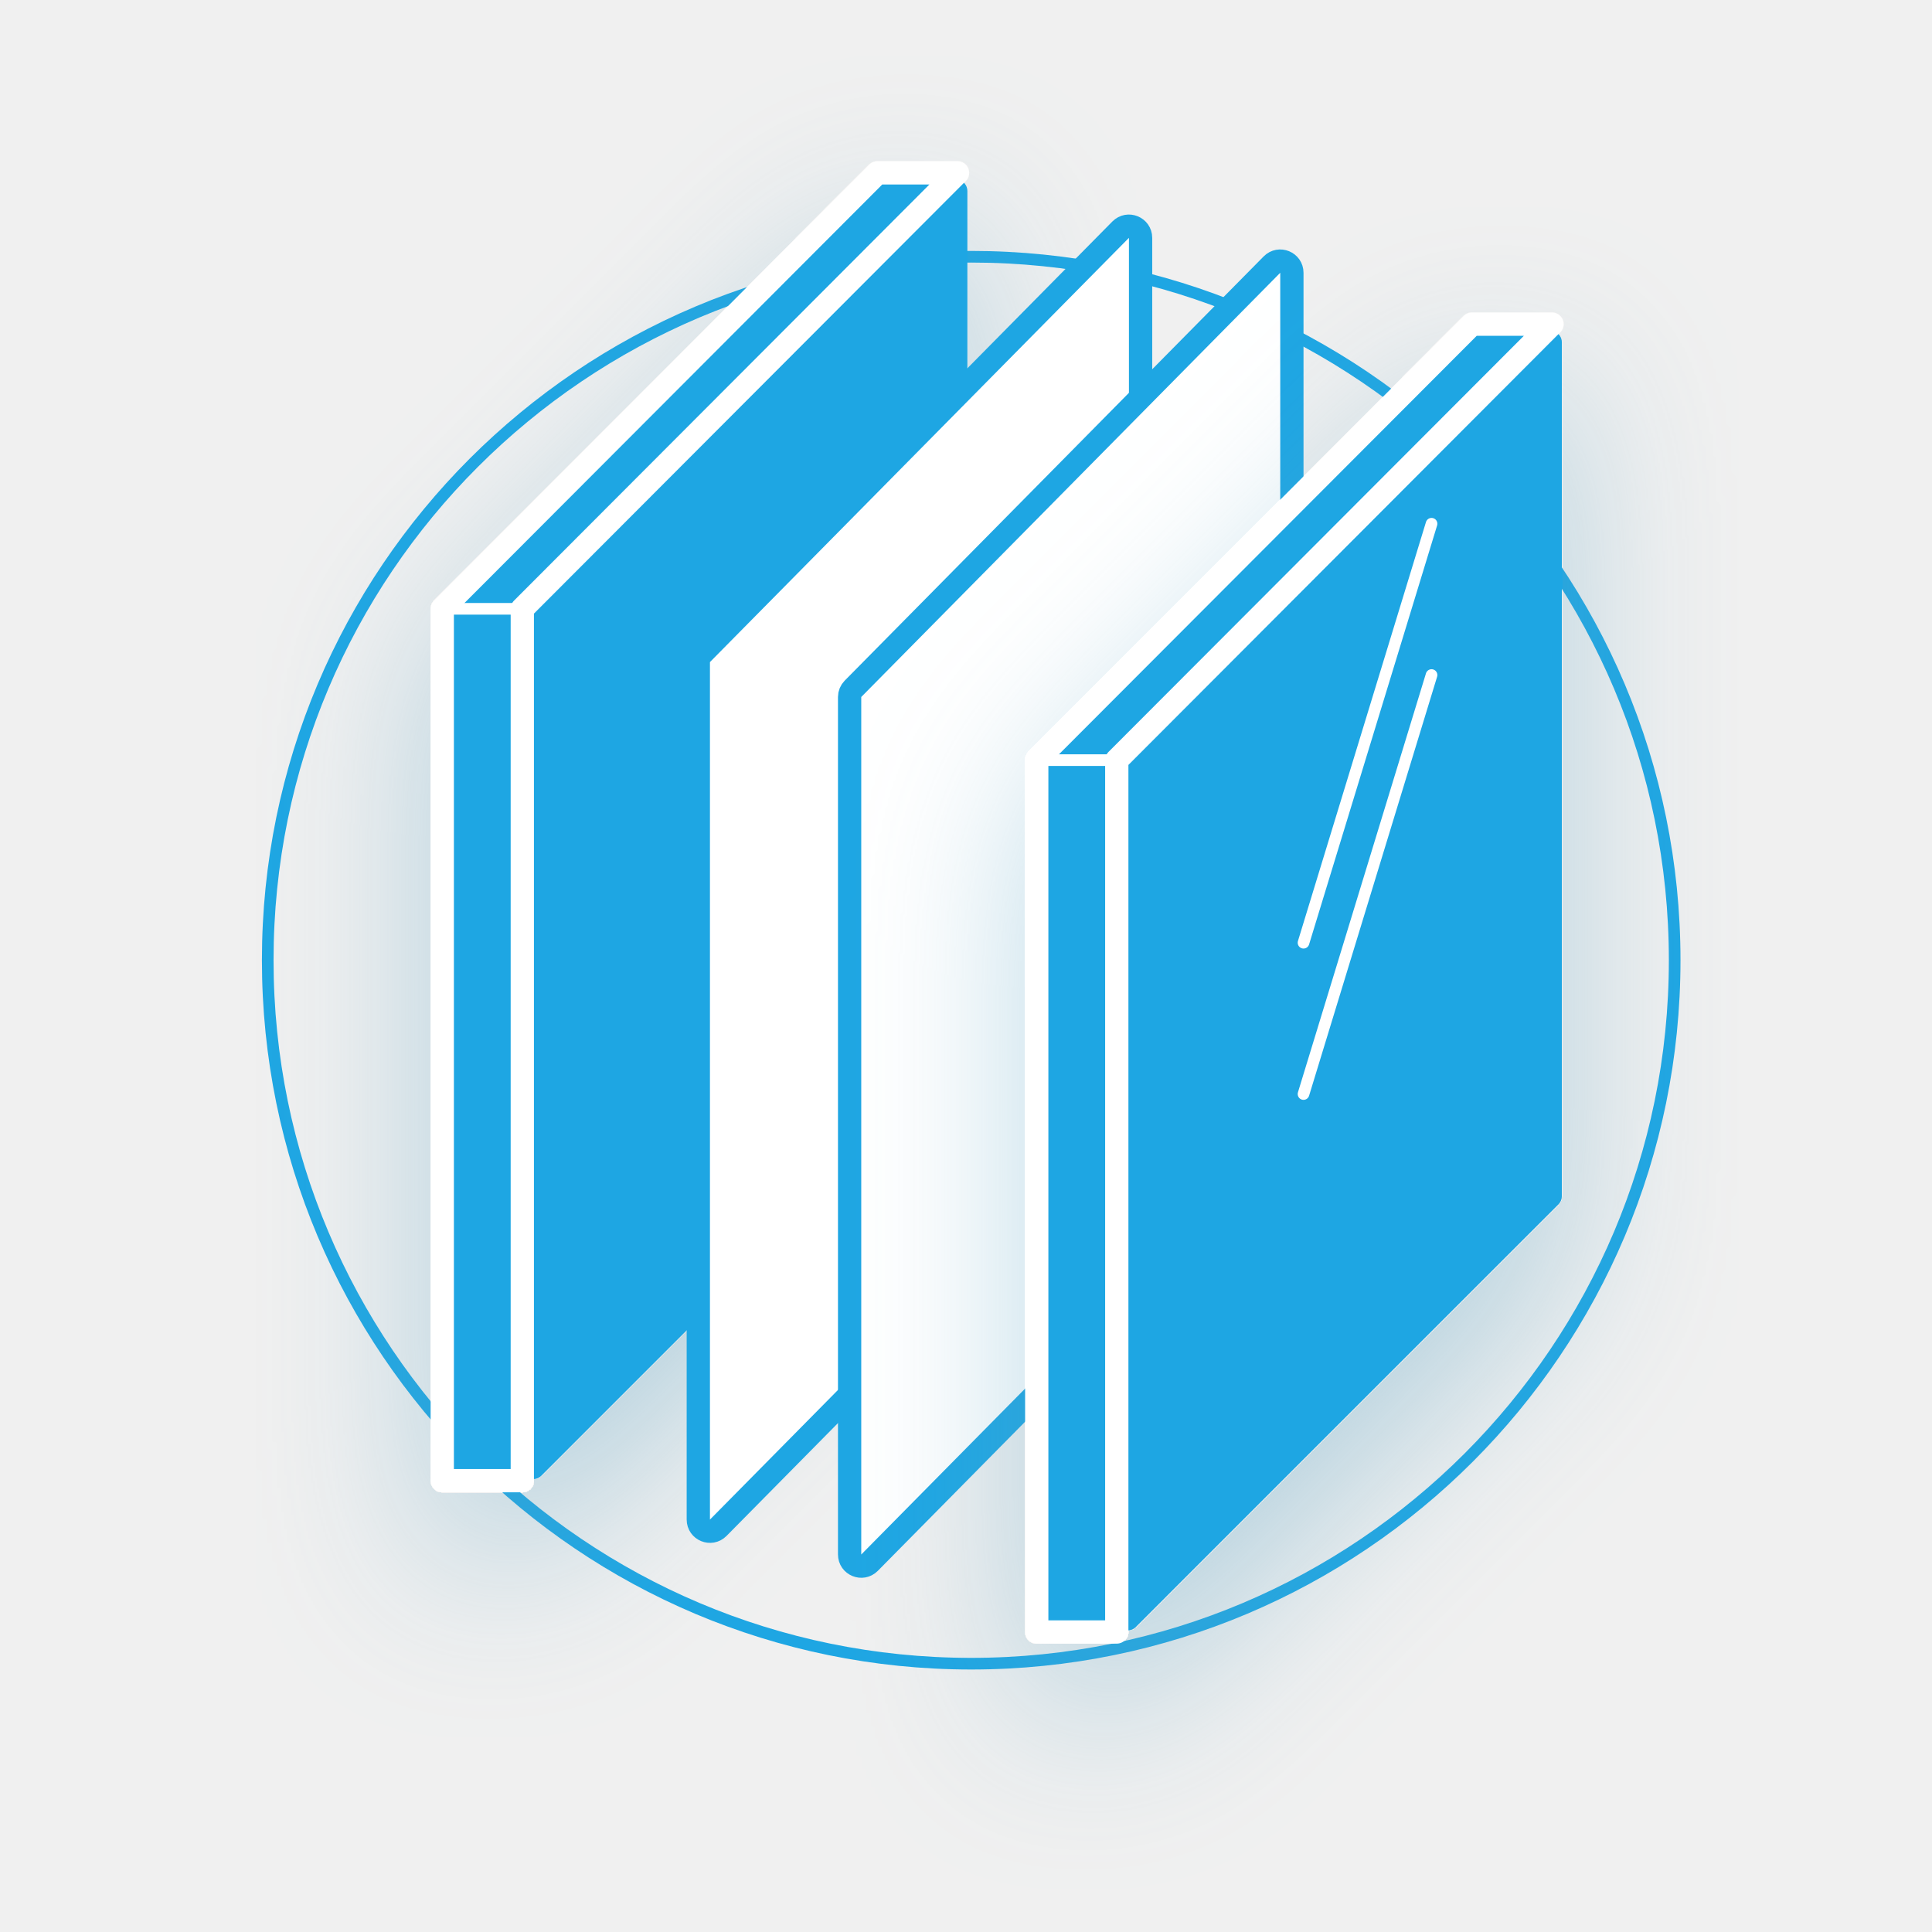
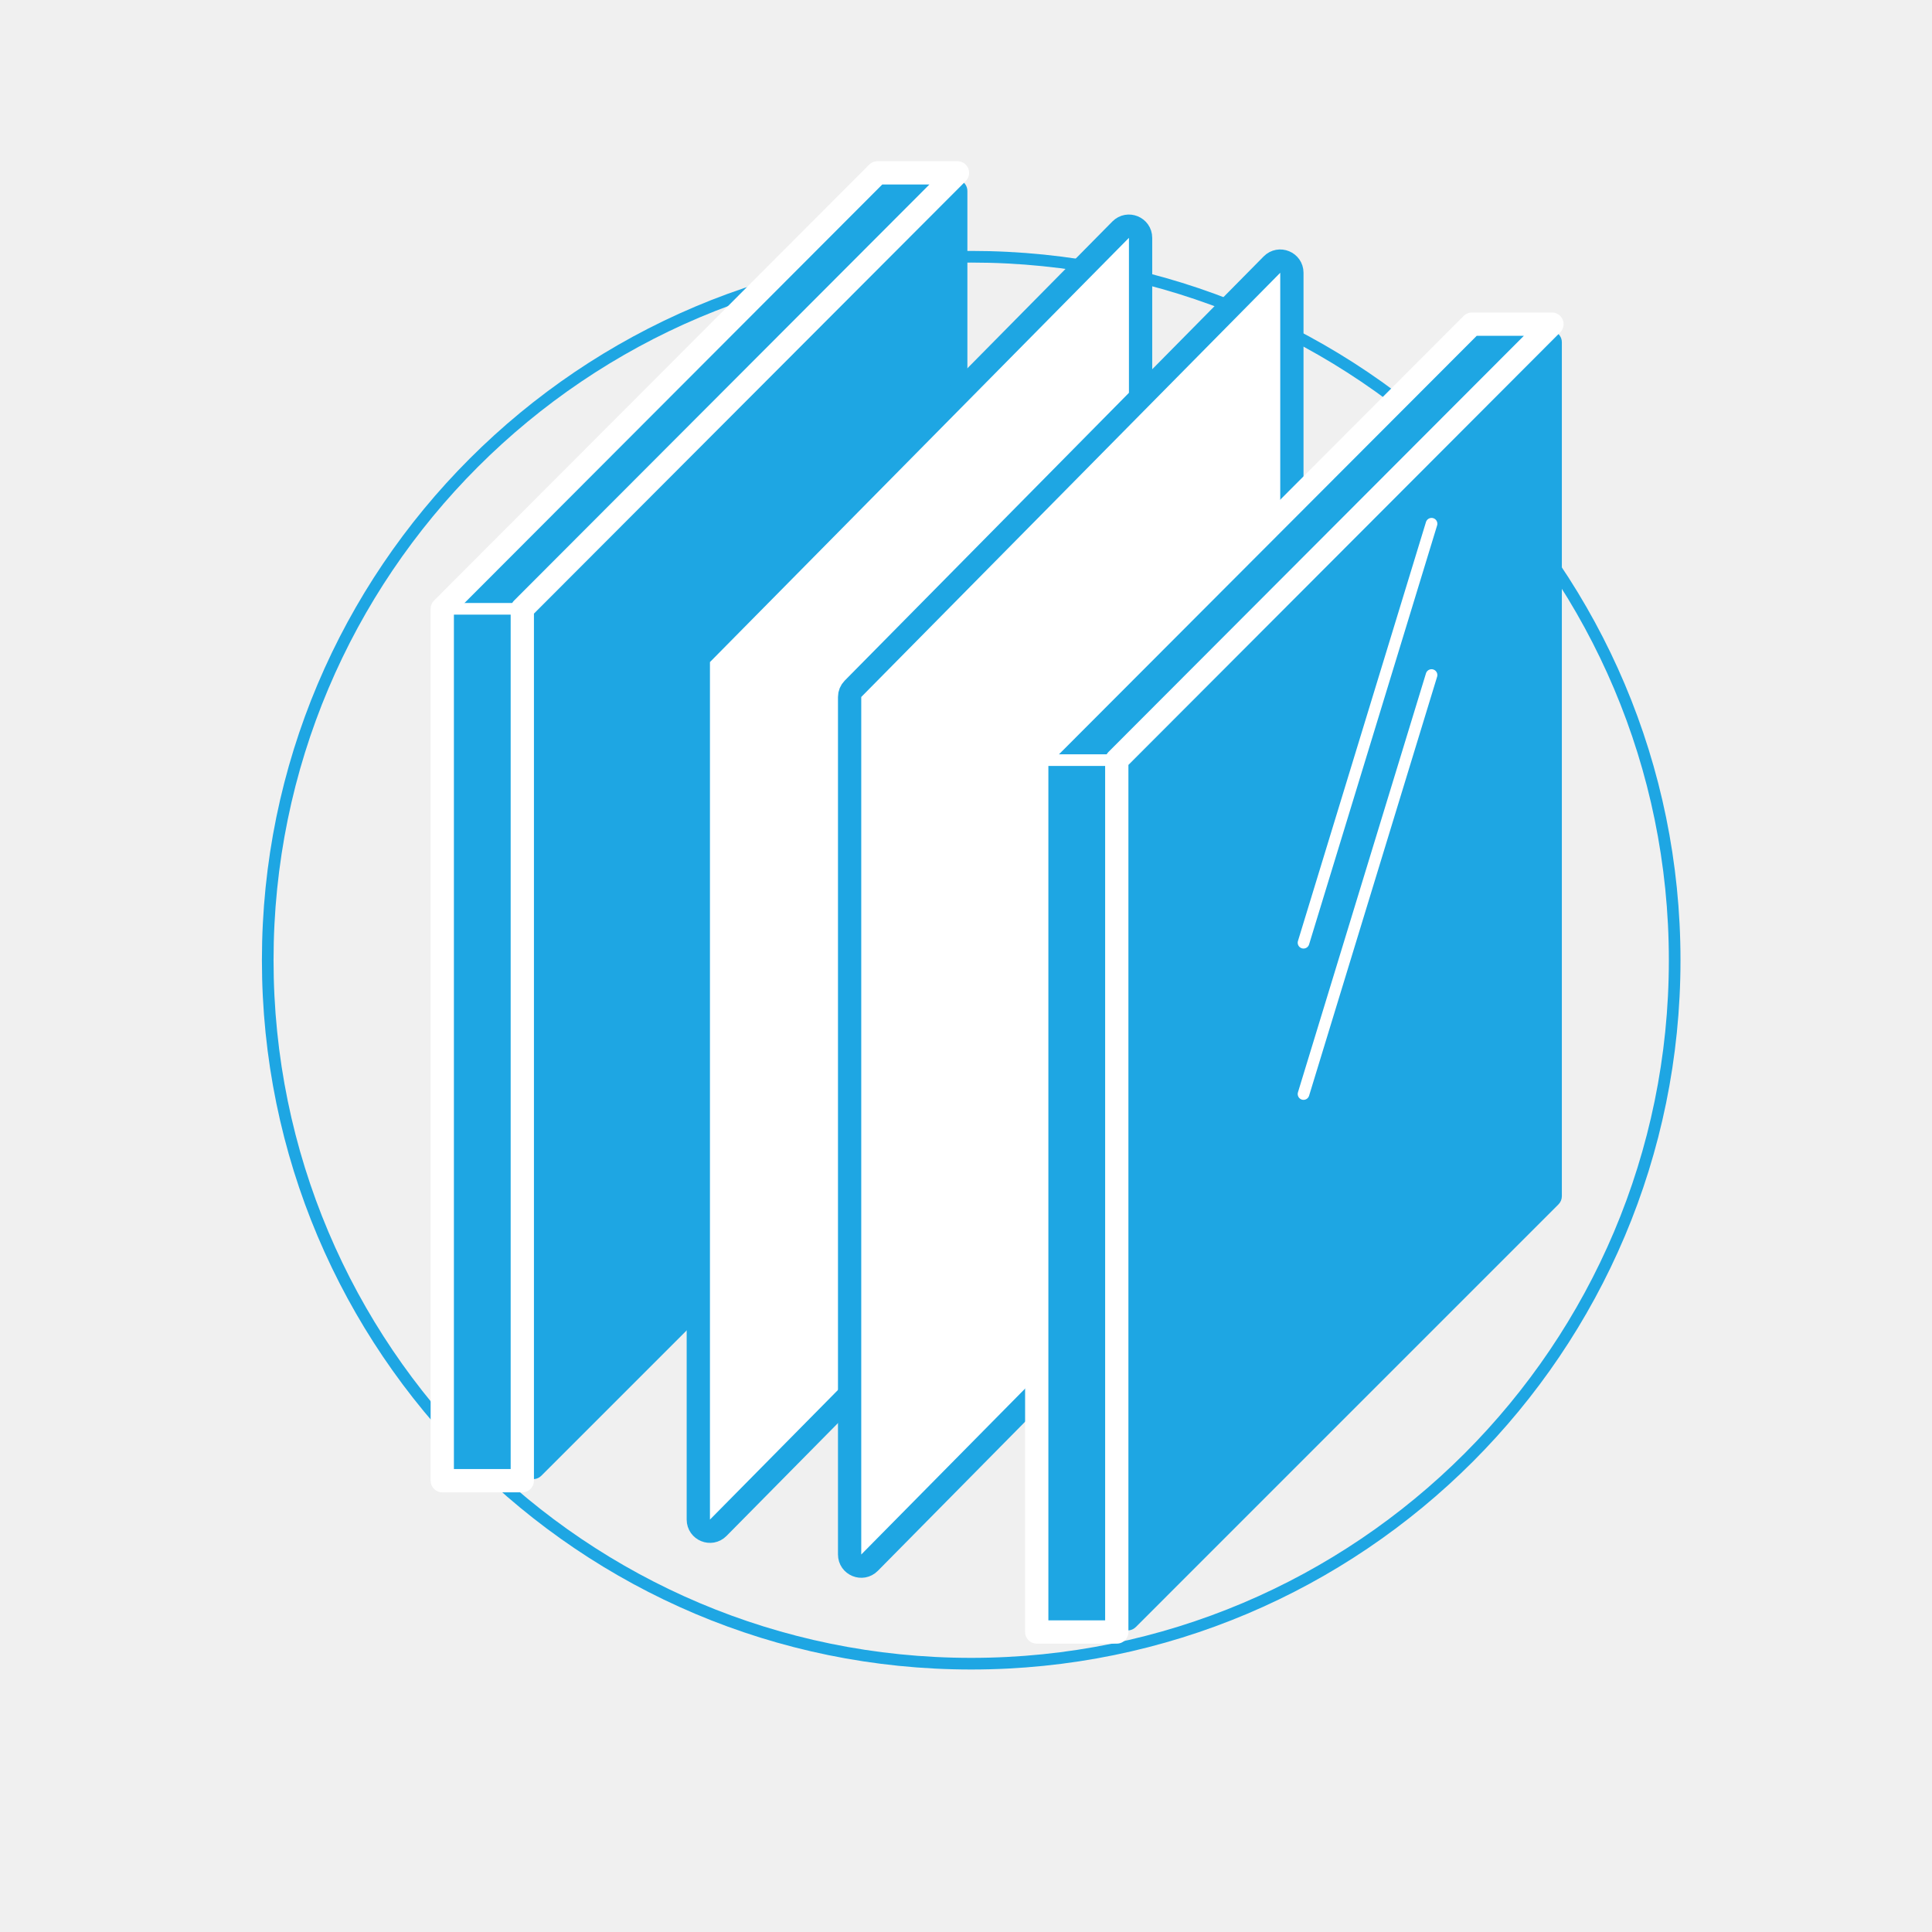
<svg xmlns="http://www.w3.org/2000/svg" width="166" height="166" viewBox="0 0 166 166" fill="none">
  <circle cx="83.447" cy="82.503" r="60.443" stroke="#1EA6E3" />
-   <g filter="url(#filter0_d_136:739)">
+   <g>
    <path d="M45.103 52.016L81.412 15.707C82.042 15.077 83.119 15.523 83.119 16.414V89.777C83.119 90.043 83.014 90.297 82.826 90.484L46.517 126.793C45.888 127.423 44.81 126.977 44.81 126.086V52.723C44.81 52.458 44.916 52.203 45.103 52.016Z" fill="#1EA6E3" />
    <path d="M38 127.223H44.877V52.309L82.268 14.851H75.391L38 52.309V127.223Z" fill="#1EA6E3" stroke="white" stroke-width="2" stroke-linecap="round" stroke-linejoin="round" />
    <path d="M38.426 52.309H44.81" stroke="white" stroke-linecap="round" stroke-linejoin="round" />
  </g>
  <path d="M60.288 56.184L96.288 19.733C96.917 19.097 98 19.542 98 20.436V94.114C98 94.377 97.896 94.629 97.712 94.816L61.712 131.267C61.083 131.903 60 131.458 60 130.564V56.886C60 56.623 60.104 56.371 60.288 56.184Z" fill="white" stroke="#1EA6E3" stroke-width="2" stroke-linecap="round" stroke-linejoin="round" />
  <path d="M73.288 59.184L109.289 22.733C109.917 22.097 111 22.542 111 23.436V97.114C111 97.377 110.896 97.629 110.711 97.816L74.712 134.267C74.083 134.903 73 134.458 73 133.564V59.886C73 59.623 73.104 59.371 73.288 59.184Z" fill="white" stroke="#1EA6E3" stroke-width="2" stroke-linecap="round" stroke-linejoin="round" />
-   <g filter="url(#filter1_d_136:739)">
+   <g>
    <path d="M96.181 65.016L132.49 28.707C133.12 28.077 134.197 28.523 134.197 29.414V102.777C134.197 103.042 134.092 103.297 133.904 103.484L97.596 139.793C96.966 140.423 95.888 139.977 95.888 139.086V65.723C95.888 65.457 95.994 65.203 96.181 65.016Z" fill="#1EA6E3" />
    <path d="M89.078 140.223H95.955V65.309L133.346 27.851H126.469L89.078 65.309V140.223Z" fill="#1EA6E3" stroke="white" stroke-width="2" stroke-linecap="round" stroke-linejoin="round" />
    <path d="M89.504 65.309H95.888" stroke="white" stroke-linecap="round" stroke-linejoin="round" />
  </g>
  <path d="M123 45L112 81" stroke="white" stroke-linecap="round" stroke-linejoin="round" />
  <path d="M123 58L112 94" stroke="white" stroke-linecap="round" stroke-linejoin="round" />
  <defs>
    <filter id="filter0_d_136:739" x="22" y="4.851" width="76.268" height="144.372" filterUnits="userSpaceOnUse" color-interpolation-filters="sRGB">
      <feFlood flood-opacity="0" result="BackgroundImageFix" />
      <feColorMatrix in="SourceAlpha" type="matrix" values="0 0 0 0 0 0 0 0 0 0 0 0 0 0 0 0 0 0 127 0" result="hardAlpha" />
      <feOffset dy="6" />
      <feGaussianBlur stdDeviation="7.5" />
      <feComposite in2="hardAlpha" operator="out" />
      <feColorMatrix type="matrix" values="0 0 0 0 0.355 0 0 0 0 0.639 0 0 0 0 0.767 0 0 0 0.4 0" />
      <feBlend mode="normal" in2="BackgroundImageFix" result="effect1_dropShadow_136:739" />
      <feBlend mode="normal" in="SourceGraphic" in2="effect1_dropShadow_136:739" result="shape" />
    </filter>
    <filter id="filter1_d_136:739" x="73.078" y="17.851" width="76.268" height="144.372" filterUnits="userSpaceOnUse" color-interpolation-filters="sRGB">
      <feFlood flood-opacity="0" result="BackgroundImageFix" />
      <feColorMatrix in="SourceAlpha" type="matrix" values="0 0 0 0 0 0 0 0 0 0 0 0 0 0 0 0 0 0 127 0" result="hardAlpha" />
      <feOffset dy="6" />
      <feGaussianBlur stdDeviation="7.5" />
      <feComposite in2="hardAlpha" operator="out" />
      <feColorMatrix type="matrix" values="0 0 0 0 0.355 0 0 0 0 0.639 0 0 0 0 0.767 0 0 0 0.4 0" />
      <feBlend mode="normal" in2="BackgroundImageFix" result="effect1_dropShadow_136:739" />
      <feBlend mode="normal" in="SourceGraphic" in2="effect1_dropShadow_136:739" result="shape" />
    </filter>
  </defs>
</svg>
